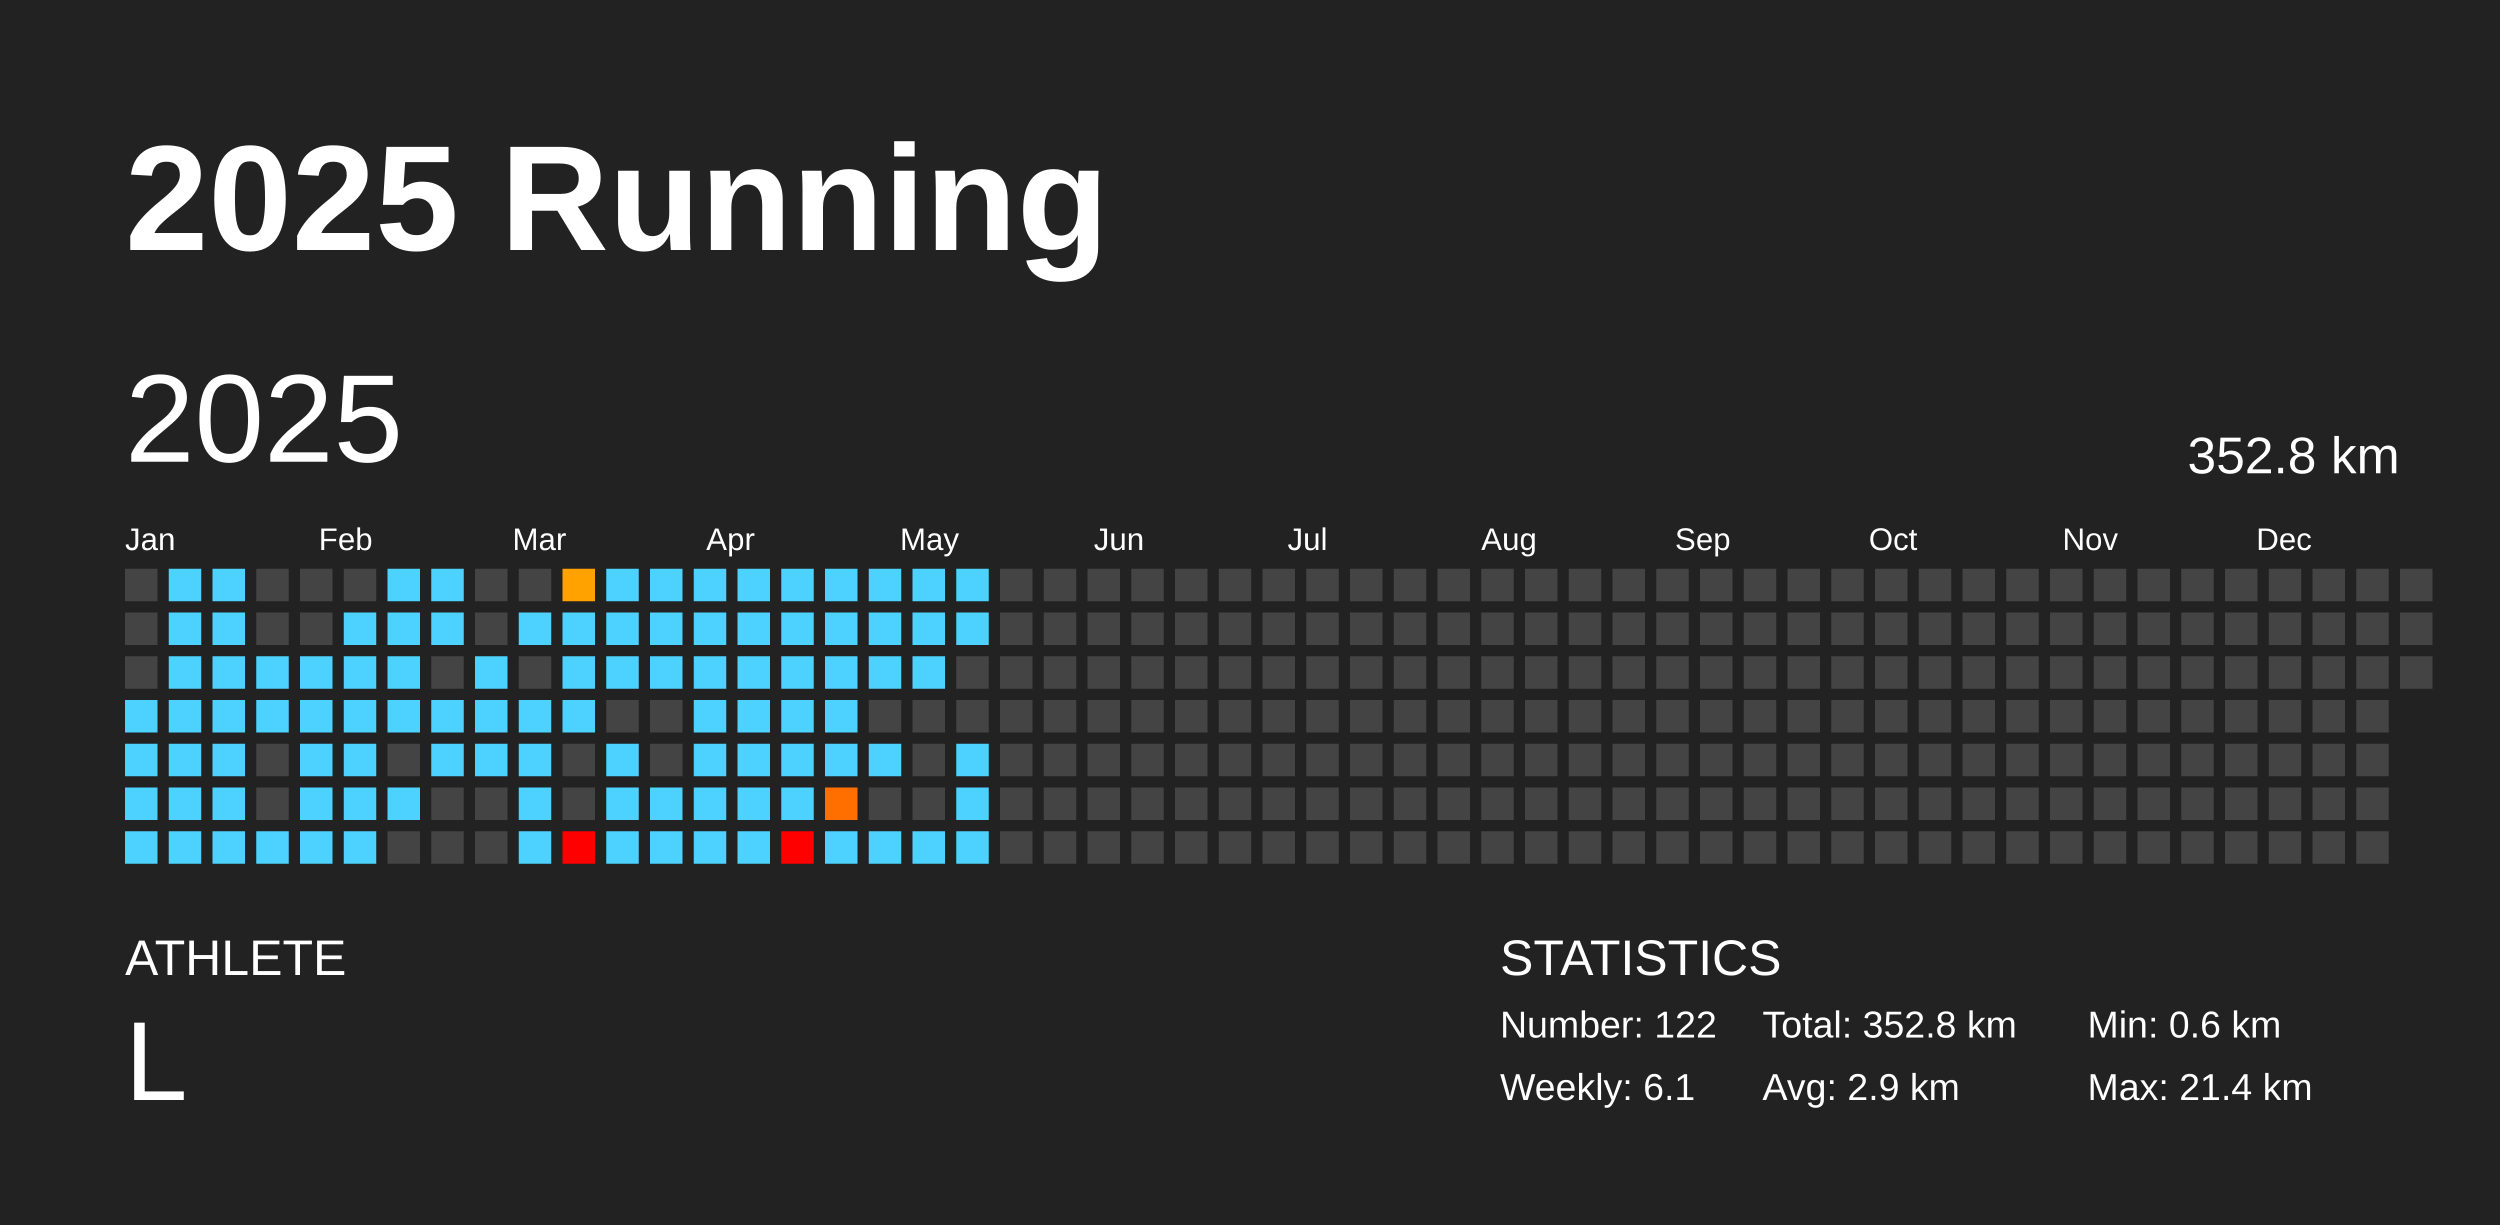
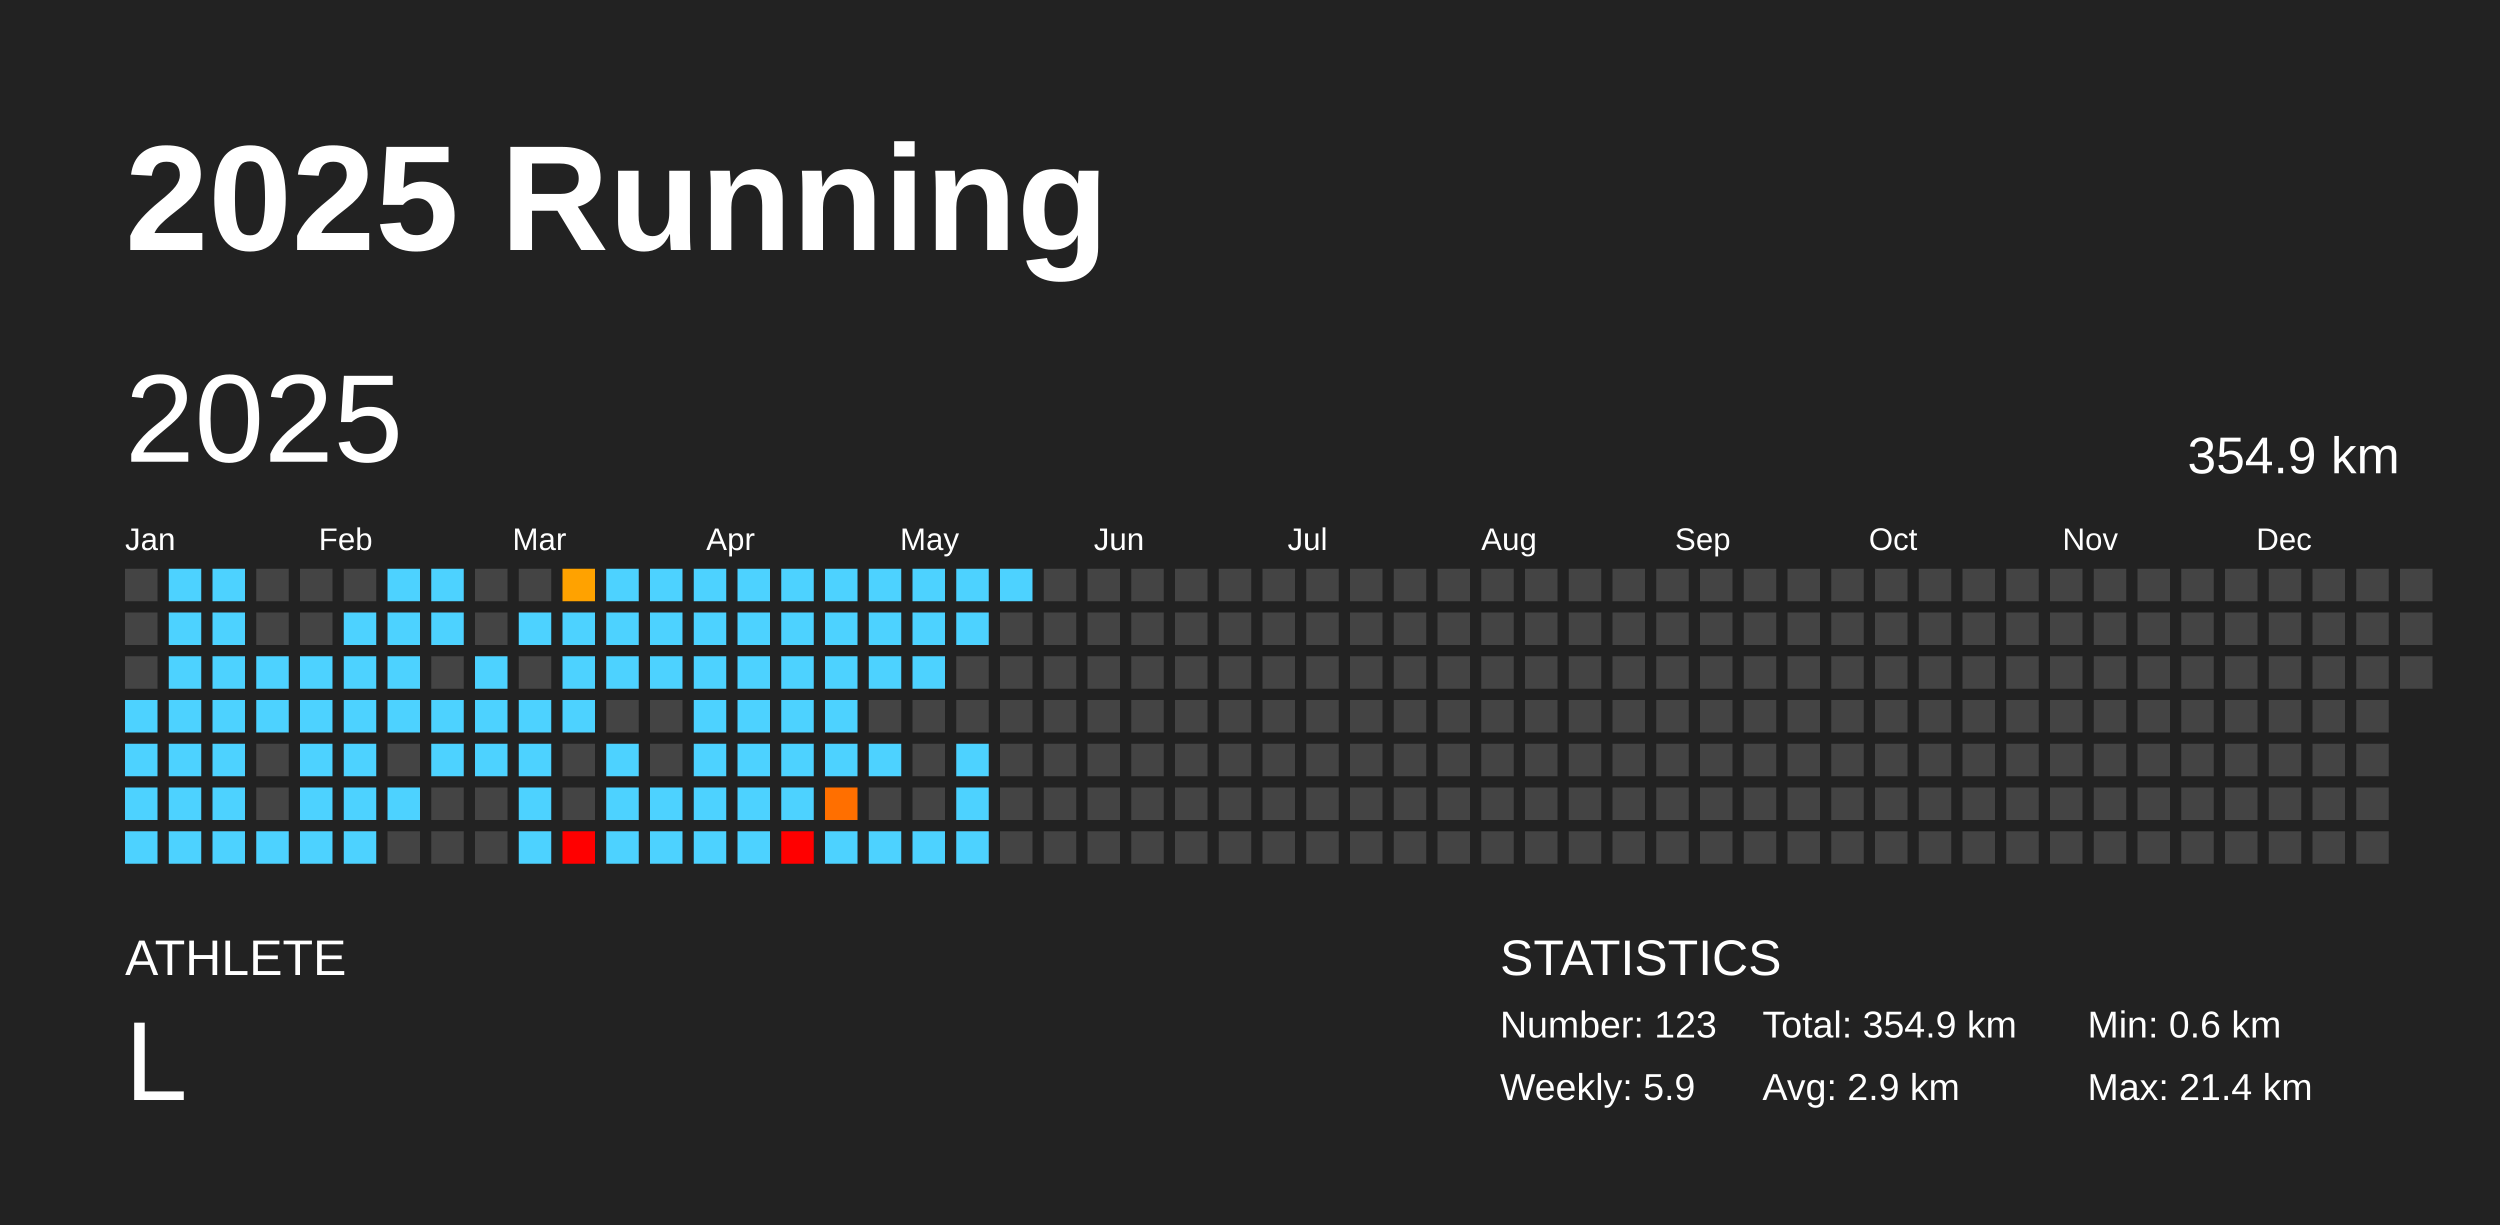
<svg xmlns="http://www.w3.org/2000/svg" baseProfile="full" height="98mm" version="1.1" viewBox="0,0,200,98" width="200mm">
  <defs />
  <rect fill="#222222" height="98" width="200" x="0" y="0" />
  <text fill="#FFFFFF" style="font-size:12px; font-family:Arial; font-weight:bold;" x="10" y="20">2025 Running</text>
  <text fill="#FFFFFF" style="font-size:4px; font-family:Arial" x="10" y="78">ATHLETE</text>
  <text fill="#FFFFFF" style="font-size:9px; font-family:Arial" x="10" y="88">L</text>
  <text fill="#FFFFFF" style="font-size:4px; font-family:Arial" x="120" y="78">STATISTICS</text>
-   <text fill="#FFFFFF" style="font-size:3px; font-family:Arial" x="120" y="83">Number: 122</text>
-   <text fill="#FFFFFF" style="font-size:3px; font-family:Arial" x="120" y="88">Weekly: 6.1</text>
-   <text fill="#FFFFFF" style="font-size:3px; font-family:Arial" x="141" y="83">Total: 352.8 km</text>
+   <text fill="#FFFFFF" style="font-size:3px; font-family:Arial" x="120" y="83">Number: 123</text>
+   <text fill="#FFFFFF" style="font-size:3px; font-family:Arial" x="120" y="88">Weekly: 5.9</text>
+   <text fill="#FFFFFF" style="font-size:3px; font-family:Arial" x="141" y="83">Total: 354.9 km</text>
  <text fill="#FFFFFF" style="font-size:3px; font-family:Arial" x="141" y="88">Avg: 2.9 km</text>
  <text fill="#FFFFFF" style="font-size:3px; font-family:Arial" x="167" y="83">Min: 0.6 km</text>
  <text fill="#FFFFFF" style="font-size:3px; font-family:Arial" x="167" y="88">Max: 21.4 km</text>
  <text dominant-baseline="hanging" fill="#FFFFFF" style="font-size:10.0px; font-family:Arial;" x="10" y="30">2025</text>
-   <text dominant-baseline="hanging" fill="#FFFFFF" style="font-size:4.125px; font-family:Arial;" x="175" y="35">352.8 km</text>
+   <text dominant-baseline="hanging" fill="#FFFFFF" style="font-size:4.125px; font-family:Arial;" x="175" y="35">354.9 km</text>
  <text fill="#FFFFFF" style="font-size:2.5px; font-family:Arial" x="10.0" y="44">Jan</text>
  <text fill="#FFFFFF" style="font-size:2.5px; font-family:Arial" x="25.5" y="44">Feb</text>
  <text fill="#FFFFFF" style="font-size:2.5px; font-family:Arial" x="41.0" y="44">Mar</text>
  <text fill="#FFFFFF" style="font-size:2.5px; font-family:Arial" x="56.5" y="44">Apr</text>
  <text fill="#FFFFFF" style="font-size:2.5px; font-family:Arial" x="72.0" y="44">May</text>
  <text fill="#FFFFFF" style="font-size:2.5px; font-family:Arial" x="87.5" y="44">Jun</text>
  <text fill="#FFFFFF" style="font-size:2.5px; font-family:Arial" x="103.0" y="44">Jul</text>
  <text fill="#FFFFFF" style="font-size:2.5px; font-family:Arial" x="118.5" y="44">Aug</text>
  <text fill="#FFFFFF" style="font-size:2.5px; font-family:Arial" x="134.0" y="44">Sep</text>
  <text fill="#FFFFFF" style="font-size:2.5px; font-family:Arial" x="149.5" y="44">Oct</text>
  <text fill="#FFFFFF" style="font-size:2.5px; font-family:Arial" x="165.0" y="44">Nov</text>
  <text fill="#FFFFFF" style="font-size:2.5px; font-family:Arial" x="180.5" y="44">Dec</text>
  <rect fill="#444444" height="2.6" width="2.6" x="10.0" y="45.5" />
  <rect fill="#444444" height="2.6" width="2.6" x="10.0" y="49.0" />
  <rect fill="#444444" height="2.6" width="2.6" x="10.0" y="52.5" />
  <rect fill="#4dd2ff" height="2.6" width="2.6" x="10.0" y="56.0" />
  <rect fill="#4dd2ff" height="2.6" width="2.6" x="10.0" y="59.5" />
  <rect fill="#4dd2ff" height="2.6" width="2.6" x="10.0" y="63.0" />
  <rect fill="#4dd2ff" height="2.6" width="2.6" x="10.0" y="66.5" />
  <rect fill="#4dd2ff" height="2.6" width="2.6" x="13.5" y="45.5" />
  <rect fill="#4dd2ff" height="2.6" width="2.6" x="13.5" y="49.0" />
  <rect fill="#4dd2ff" height="2.6" width="2.6" x="13.5" y="52.5" />
  <rect fill="#4dd2ff" height="2.6" width="2.6" x="13.5" y="56.0" />
  <rect fill="#4dd2ff" height="2.6" width="2.6" x="13.5" y="59.5" />
  <rect fill="#4dd2ff" height="2.6" width="2.6" x="13.5" y="63.0" />
  <rect fill="#4dd2ff" height="2.6" width="2.6" x="13.5" y="66.5" />
  <rect fill="#4dd2ff" height="2.6" width="2.6" x="17.0" y="45.5" />
  <rect fill="#4dd2ff" height="2.6" width="2.6" x="17.0" y="49.0" />
  <rect fill="#4dd2ff" height="2.6" width="2.6" x="17.0" y="52.5" />
  <rect fill="#4dd2ff" height="2.6" width="2.6" x="17.0" y="56.0" />
  <rect fill="#4dd2ff" height="2.6" width="2.6" x="17.0" y="59.5" />
  <rect fill="#4dd2ff" height="2.6" width="2.6" x="17.0" y="63.0" />
  <rect fill="#4dd2ff" height="2.6" width="2.6" x="17.0" y="66.5" />
  <rect fill="#444444" height="2.6" width="2.6" x="20.5" y="45.5" />
  <rect fill="#444444" height="2.6" width="2.6" x="20.5" y="49.0" />
  <rect fill="#4dd2ff" height="2.6" width="2.6" x="20.5" y="52.5" />
  <rect fill="#4dd2ff" height="2.6" width="2.6" x="20.5" y="56.0" />
  <rect fill="#444444" height="2.6" width="2.6" x="20.5" y="59.5" />
  <rect fill="#444444" height="2.6" width="2.6" x="20.5" y="63.0" />
  <rect fill="#4dd2ff" height="2.6" width="2.6" x="20.5" y="66.5" />
  <rect fill="#444444" height="2.6" width="2.6" x="24.0" y="45.5" />
  <rect fill="#444444" height="2.6" width="2.6" x="24.0" y="49.0" />
  <rect fill="#4dd2ff" height="2.6" width="2.6" x="24.0" y="52.5" />
  <rect fill="#4dd2ff" height="2.6" width="2.6" x="24.0" y="56.0" />
  <rect fill="#4dd2ff" height="2.6" width="2.6" x="24.0" y="59.5" />
  <rect fill="#4dd2ff" height="2.6" width="2.6" x="24.0" y="63.0" />
  <rect fill="#4dd2ff" height="2.6" width="2.6" x="24.0" y="66.5" />
  <rect fill="#444444" height="2.6" width="2.6" x="27.5" y="45.5" />
  <rect fill="#4dd2ff" height="2.6" width="2.6" x="27.5" y="49.0" />
  <rect fill="#4dd2ff" height="2.6" width="2.6" x="27.5" y="52.5" />
  <rect fill="#4dd2ff" height="2.6" width="2.6" x="27.5" y="56.0" />
  <rect fill="#4dd2ff" height="2.6" width="2.6" x="27.5" y="59.5" />
  <rect fill="#4dd2ff" height="2.6" width="2.6" x="27.5" y="63.0" />
  <rect fill="#4dd2ff" height="2.6" width="2.6" x="27.5" y="66.5" />
  <rect fill="#4dd2ff" height="2.6" width="2.6" x="31.0" y="45.5" />
  <rect fill="#4dd2ff" height="2.6" width="2.6" x="31.0" y="49.0" />
  <rect fill="#4dd2ff" height="2.6" width="2.6" x="31.0" y="52.5" />
  <rect fill="#4dd2ff" height="2.6" width="2.6" x="31.0" y="56.0" />
  <rect fill="#444444" height="2.6" width="2.6" x="31.0" y="59.5" />
  <rect fill="#4dd2ff" height="2.6" width="2.6" x="31.0" y="63.0" />
  <rect fill="#444444" height="2.6" width="2.6" x="31.0" y="66.5" />
  <rect fill="#4dd2ff" height="2.6" width="2.6" x="34.5" y="45.5" />
  <rect fill="#4dd2ff" height="2.6" width="2.6" x="34.5" y="49.0" />
  <rect fill="#444444" height="2.6" width="2.6" x="34.5" y="52.5" />
  <rect fill="#4dd2ff" height="2.6" width="2.6" x="34.5" y="56.0" />
  <rect fill="#4dd2ff" height="2.6" width="2.6" x="34.5" y="59.5" />
  <rect fill="#444444" height="2.6" width="2.6" x="34.5" y="63.0" />
  <rect fill="#444444" height="2.6" width="2.6" x="34.5" y="66.5" />
  <rect fill="#444444" height="2.6" width="2.6" x="38.0" y="45.5" />
  <rect fill="#444444" height="2.6" width="2.6" x="38.0" y="49.0" />
  <rect fill="#4dd2ff" height="2.6" width="2.6" x="38.0" y="52.5" />
  <rect fill="#4dd2ff" height="2.6" width="2.6" x="38.0" y="56.0" />
  <rect fill="#4dd2ff" height="2.6" width="2.6" x="38.0" y="59.5" />
  <rect fill="#444444" height="2.6" width="2.6" x="38.0" y="63.0" />
  <rect fill="#444444" height="2.6" width="2.6" x="38.0" y="66.5" />
  <rect fill="#444444" height="2.6" width="2.6" x="41.5" y="45.5" />
  <rect fill="#4dd2ff" height="2.6" width="2.6" x="41.5" y="49.0" />
  <rect fill="#444444" height="2.6" width="2.6" x="41.5" y="52.5" />
  <rect fill="#4dd2ff" height="2.6" width="2.6" x="41.5" y="56.0" />
  <rect fill="#4dd2ff" height="2.6" width="2.6" x="41.5" y="59.5" />
  <rect fill="#4dd2ff" height="2.6" width="2.6" x="41.5" y="63.0" />
  <rect fill="#4dd2ff" height="2.6" width="2.6" x="41.5" y="66.5" />
  <rect fill="#ffa200" height="2.6" width="2.6" x="45.0" y="45.5" />
  <rect fill="#4dd2ff" height="2.6" width="2.6" x="45.0" y="49.0" />
  <rect fill="#4dd2ff" height="2.6" width="2.6" x="45.0" y="52.5" />
  <rect fill="#4dd2ff" height="2.6" width="2.6" x="45.0" y="56.0" />
  <rect fill="#444444" height="2.6" width="2.6" x="45.0" y="59.5" />
  <rect fill="#444444" height="2.6" width="2.6" x="45.0" y="63.0" />
  <rect fill="red" height="2.6" width="2.6" x="45.0" y="66.5" />
  <rect fill="#4dd2ff" height="2.6" width="2.6" x="48.5" y="45.5" />
  <rect fill="#4dd2ff" height="2.6" width="2.6" x="48.5" y="49.0" />
  <rect fill="#4dd2ff" height="2.6" width="2.6" x="48.5" y="52.5" />
  <rect fill="#444444" height="2.6" width="2.6" x="48.5" y="56.0" />
  <rect fill="#4dd2ff" height="2.6" width="2.6" x="48.5" y="59.5" />
  <rect fill="#4dd2ff" height="2.6" width="2.6" x="48.5" y="63.0" />
  <rect fill="#4dd2ff" height="2.6" width="2.6" x="48.5" y="66.5" />
  <rect fill="#4dd2ff" height="2.6" width="2.6" x="52.0" y="45.5" />
  <rect fill="#4dd2ff" height="2.6" width="2.6" x="52.0" y="49.0" />
  <rect fill="#4dd2ff" height="2.6" width="2.6" x="52.0" y="52.5" />
  <rect fill="#444444" height="2.6" width="2.6" x="52.0" y="56.0" />
  <rect fill="#444444" height="2.6" width="2.6" x="52.0" y="59.5" />
  <rect fill="#4dd2ff" height="2.6" width="2.6" x="52.0" y="63.0" />
  <rect fill="#4dd2ff" height="2.6" width="2.6" x="52.0" y="66.5" />
  <rect fill="#4dd2ff" height="2.6" width="2.6" x="55.5" y="45.5" />
  <rect fill="#4dd2ff" height="2.6" width="2.6" x="55.5" y="49.0" />
  <rect fill="#4dd2ff" height="2.6" width="2.6" x="55.5" y="52.5" />
  <rect fill="#4dd2ff" height="2.6" width="2.6" x="55.5" y="56.0" />
  <rect fill="#4dd2ff" height="2.6" width="2.6" x="55.5" y="59.5" />
  <rect fill="#4dd2ff" height="2.6" width="2.6" x="55.5" y="63.0" />
  <rect fill="#4dd2ff" height="2.6" width="2.6" x="55.5" y="66.5" />
  <rect fill="#4dd2ff" height="2.6" width="2.6" x="59.0" y="45.5" />
  <rect fill="#4dd2ff" height="2.6" width="2.6" x="59.0" y="49.0" />
  <rect fill="#4dd2ff" height="2.6" width="2.6" x="59.0" y="52.5" />
  <rect fill="#4dd2ff" height="2.6" width="2.6" x="59.0" y="56.0" />
  <rect fill="#4dd2ff" height="2.6" width="2.6" x="59.0" y="59.5" />
  <rect fill="#4dd2ff" height="2.6" width="2.6" x="59.0" y="63.0" />
  <rect fill="#4dd2ff" height="2.6" width="2.6" x="59.0" y="66.5" />
  <rect fill="#4dd2ff" height="2.6" width="2.6" x="62.5" y="45.5" />
  <rect fill="#4dd2ff" height="2.6" width="2.6" x="62.5" y="49.0" />
  <rect fill="#4dd2ff" height="2.6" width="2.6" x="62.5" y="52.5" />
  <rect fill="#4dd2ff" height="2.6" width="2.6" x="62.5" y="56.0" />
  <rect fill="#4dd2ff" height="2.6" width="2.6" x="62.5" y="59.5" />
  <rect fill="#4dd2ff" height="2.6" width="2.6" x="62.5" y="63.0" />
  <rect fill="red" height="2.6" width="2.6" x="62.5" y="66.5" />
  <rect fill="#4dd2ff" height="2.6" width="2.6" x="66.0" y="45.5" />
  <rect fill="#4dd2ff" height="2.6" width="2.6" x="66.0" y="49.0" />
  <rect fill="#4dd2ff" height="2.6" width="2.6" x="66.0" y="52.5" />
  <rect fill="#4dd2ff" height="2.6" width="2.6" x="66.0" y="56.0" />
  <rect fill="#4dd2ff" height="2.6" width="2.6" x="66.0" y="59.5" />
  <rect fill="#ff6f00" height="2.6" width="2.6" x="66.0" y="63.0" />
  <rect fill="#4dd2ff" height="2.6" width="2.6" x="66.0" y="66.5" />
  <rect fill="#4dd2ff" height="2.6" width="2.6" x="69.5" y="45.5" />
  <rect fill="#4dd2ff" height="2.6" width="2.6" x="69.5" y="49.0" />
  <rect fill="#4dd2ff" height="2.6" width="2.6" x="69.5" y="52.5" />
  <rect fill="#444444" height="2.6" width="2.6" x="69.5" y="56.0" />
  <rect fill="#4dd2ff" height="2.6" width="2.6" x="69.5" y="59.5" />
  <rect fill="#444444" height="2.6" width="2.6" x="69.5" y="63.0" />
  <rect fill="#4dd2ff" height="2.6" width="2.6" x="69.5" y="66.5" />
  <rect fill="#4dd2ff" height="2.6" width="2.6" x="73.0" y="45.5" />
  <rect fill="#4dd2ff" height="2.6" width="2.6" x="73.0" y="49.0" />
  <rect fill="#4dd2ff" height="2.6" width="2.6" x="73.0" y="52.5" />
  <rect fill="#444444" height="2.6" width="2.6" x="73.0" y="56.0" />
  <rect fill="#444444" height="2.6" width="2.6" x="73.0" y="59.5" />
  <rect fill="#444444" height="2.6" width="2.6" x="73.0" y="63.0" />
  <rect fill="#4dd2ff" height="2.6" width="2.6" x="73.0" y="66.5" />
  <rect fill="#4dd2ff" height="2.6" width="2.6" x="76.5" y="45.5" />
  <rect fill="#4dd2ff" height="2.6" width="2.6" x="76.5" y="49.0" />
  <rect fill="#444444" height="2.6" width="2.6" x="76.5" y="52.5" />
  <rect fill="#444444" height="2.6" width="2.6" x="76.5" y="56.0" />
  <rect fill="#4dd2ff" height="2.6" width="2.6" x="76.5" y="59.5" />
  <rect fill="#4dd2ff" height="2.6" width="2.6" x="76.5" y="63.0" />
  <rect fill="#4dd2ff" height="2.6" width="2.6" x="76.5" y="66.5" />
-   <rect fill="#444444" height="2.6" width="2.6" x="80.0" y="45.5" />
+   <rect fill="#4dd2ff" height="2.6" width="2.6" x="80.0" y="45.5" />
  <rect fill="#444444" height="2.6" width="2.6" x="80.0" y="49.0" />
  <rect fill="#444444" height="2.6" width="2.6" x="80.0" y="52.5" />
  <rect fill="#444444" height="2.6" width="2.6" x="80.0" y="56.0" />
  <rect fill="#444444" height="2.6" width="2.6" x="80.0" y="59.5" />
  <rect fill="#444444" height="2.6" width="2.6" x="80.0" y="63.0" />
  <rect fill="#444444" height="2.6" width="2.6" x="80.0" y="66.5" />
  <rect fill="#444444" height="2.6" width="2.6" x="83.5" y="45.5" />
  <rect fill="#444444" height="2.6" width="2.6" x="83.5" y="49.0" />
  <rect fill="#444444" height="2.6" width="2.6" x="83.5" y="52.5" />
  <rect fill="#444444" height="2.6" width="2.6" x="83.5" y="56.0" />
  <rect fill="#444444" height="2.6" width="2.6" x="83.5" y="59.5" />
  <rect fill="#444444" height="2.6" width="2.6" x="83.5" y="63.0" />
  <rect fill="#444444" height="2.6" width="2.6" x="83.5" y="66.5" />
  <rect fill="#444444" height="2.6" width="2.6" x="87.0" y="45.5" />
  <rect fill="#444444" height="2.6" width="2.6" x="87.0" y="49.0" />
  <rect fill="#444444" height="2.6" width="2.6" x="87.0" y="52.5" />
  <rect fill="#444444" height="2.6" width="2.6" x="87.0" y="56.0" />
  <rect fill="#444444" height="2.6" width="2.6" x="87.0" y="59.5" />
  <rect fill="#444444" height="2.6" width="2.6" x="87.0" y="63.0" />
  <rect fill="#444444" height="2.6" width="2.6" x="87.0" y="66.5" />
  <rect fill="#444444" height="2.6" width="2.6" x="90.5" y="45.5" />
  <rect fill="#444444" height="2.6" width="2.6" x="90.5" y="49.0" />
  <rect fill="#444444" height="2.6" width="2.6" x="90.5" y="52.5" />
  <rect fill="#444444" height="2.6" width="2.6" x="90.5" y="56.0" />
  <rect fill="#444444" height="2.6" width="2.6" x="90.5" y="59.5" />
  <rect fill="#444444" height="2.6" width="2.6" x="90.5" y="63.0" />
  <rect fill="#444444" height="2.6" width="2.6" x="90.5" y="66.5" />
  <rect fill="#444444" height="2.6" width="2.6" x="94.0" y="45.5" />
  <rect fill="#444444" height="2.6" width="2.6" x="94.0" y="49.0" />
  <rect fill="#444444" height="2.6" width="2.6" x="94.0" y="52.5" />
  <rect fill="#444444" height="2.6" width="2.6" x="94.0" y="56.0" />
  <rect fill="#444444" height="2.6" width="2.6" x="94.0" y="59.5" />
  <rect fill="#444444" height="2.6" width="2.6" x="94.0" y="63.0" />
  <rect fill="#444444" height="2.6" width="2.6" x="94.0" y="66.5" />
  <rect fill="#444444" height="2.6" width="2.6" x="97.5" y="45.5" />
  <rect fill="#444444" height="2.6" width="2.6" x="97.5" y="49.0" />
  <rect fill="#444444" height="2.6" width="2.6" x="97.5" y="52.5" />
  <rect fill="#444444" height="2.6" width="2.6" x="97.5" y="56.0" />
  <rect fill="#444444" height="2.6" width="2.6" x="97.5" y="59.5" />
  <rect fill="#444444" height="2.6" width="2.6" x="97.5" y="63.0" />
  <rect fill="#444444" height="2.6" width="2.6" x="97.5" y="66.5" />
  <rect fill="#444444" height="2.6" width="2.6" x="101.0" y="45.5" />
  <rect fill="#444444" height="2.6" width="2.6" x="101.0" y="49.0" />
  <rect fill="#444444" height="2.6" width="2.6" x="101.0" y="52.5" />
  <rect fill="#444444" height="2.6" width="2.6" x="101.0" y="56.0" />
  <rect fill="#444444" height="2.6" width="2.6" x="101.0" y="59.5" />
  <rect fill="#444444" height="2.6" width="2.6" x="101.0" y="63.0" />
  <rect fill="#444444" height="2.6" width="2.6" x="101.0" y="66.5" />
  <rect fill="#444444" height="2.6" width="2.6" x="104.5" y="45.5" />
  <rect fill="#444444" height="2.6" width="2.6" x="104.5" y="49.0" />
  <rect fill="#444444" height="2.6" width="2.6" x="104.5" y="52.5" />
  <rect fill="#444444" height="2.6" width="2.6" x="104.5" y="56.0" />
  <rect fill="#444444" height="2.6" width="2.6" x="104.5" y="59.5" />
  <rect fill="#444444" height="2.6" width="2.6" x="104.5" y="63.0" />
  <rect fill="#444444" height="2.6" width="2.6" x="104.5" y="66.5" />
  <rect fill="#444444" height="2.6" width="2.6" x="108.0" y="45.5" />
  <rect fill="#444444" height="2.6" width="2.6" x="108.0" y="49.0" />
  <rect fill="#444444" height="2.6" width="2.6" x="108.0" y="52.5" />
  <rect fill="#444444" height="2.6" width="2.6" x="108.0" y="56.0" />
  <rect fill="#444444" height="2.6" width="2.6" x="108.0" y="59.5" />
  <rect fill="#444444" height="2.6" width="2.6" x="108.0" y="63.0" />
  <rect fill="#444444" height="2.6" width="2.6" x="108.0" y="66.5" />
  <rect fill="#444444" height="2.6" width="2.6" x="111.5" y="45.5" />
  <rect fill="#444444" height="2.6" width="2.6" x="111.5" y="49.0" />
  <rect fill="#444444" height="2.6" width="2.6" x="111.5" y="52.5" />
  <rect fill="#444444" height="2.6" width="2.6" x="111.5" y="56.0" />
  <rect fill="#444444" height="2.6" width="2.6" x="111.5" y="59.5" />
  <rect fill="#444444" height="2.6" width="2.6" x="111.5" y="63.0" />
  <rect fill="#444444" height="2.6" width="2.6" x="111.5" y="66.5" />
  <rect fill="#444444" height="2.6" width="2.6" x="115.0" y="45.5" />
  <rect fill="#444444" height="2.6" width="2.6" x="115.0" y="49.0" />
  <rect fill="#444444" height="2.6" width="2.6" x="115.0" y="52.5" />
  <rect fill="#444444" height="2.6" width="2.6" x="115.0" y="56.0" />
  <rect fill="#444444" height="2.6" width="2.6" x="115.0" y="59.5" />
  <rect fill="#444444" height="2.6" width="2.6" x="115.0" y="63.0" />
  <rect fill="#444444" height="2.6" width="2.6" x="115.0" y="66.5" />
  <rect fill="#444444" height="2.6" width="2.6" x="118.5" y="45.5" />
  <rect fill="#444444" height="2.6" width="2.6" x="118.5" y="49.0" />
  <rect fill="#444444" height="2.6" width="2.6" x="118.5" y="52.5" />
  <rect fill="#444444" height="2.6" width="2.6" x="118.5" y="56.0" />
  <rect fill="#444444" height="2.6" width="2.6" x="118.5" y="59.5" />
  <rect fill="#444444" height="2.6" width="2.6" x="118.5" y="63.0" />
  <rect fill="#444444" height="2.6" width="2.6" x="118.5" y="66.5" />
  <rect fill="#444444" height="2.6" width="2.6" x="122.0" y="45.5" />
  <rect fill="#444444" height="2.6" width="2.6" x="122.0" y="49.0" />
  <rect fill="#444444" height="2.6" width="2.6" x="122.0" y="52.5" />
  <rect fill="#444444" height="2.6" width="2.6" x="122.0" y="56.0" />
  <rect fill="#444444" height="2.6" width="2.6" x="122.0" y="59.5" />
  <rect fill="#444444" height="2.6" width="2.6" x="122.0" y="63.0" />
  <rect fill="#444444" height="2.6" width="2.6" x="122.0" y="66.5" />
  <rect fill="#444444" height="2.6" width="2.6" x="125.5" y="45.5" />
  <rect fill="#444444" height="2.6" width="2.6" x="125.5" y="49.0" />
  <rect fill="#444444" height="2.6" width="2.6" x="125.5" y="52.5" />
  <rect fill="#444444" height="2.6" width="2.6" x="125.5" y="56.0" />
  <rect fill="#444444" height="2.6" width="2.6" x="125.5" y="59.5" />
  <rect fill="#444444" height="2.6" width="2.6" x="125.5" y="63.0" />
  <rect fill="#444444" height="2.6" width="2.6" x="125.5" y="66.5" />
  <rect fill="#444444" height="2.6" width="2.6" x="129.0" y="45.5" />
  <rect fill="#444444" height="2.6" width="2.6" x="129.0" y="49.0" />
  <rect fill="#444444" height="2.6" width="2.6" x="129.0" y="52.5" />
  <rect fill="#444444" height="2.6" width="2.6" x="129.0" y="56.0" />
  <rect fill="#444444" height="2.6" width="2.6" x="129.0" y="59.5" />
  <rect fill="#444444" height="2.6" width="2.6" x="129.0" y="63.0" />
  <rect fill="#444444" height="2.6" width="2.6" x="129.0" y="66.5" />
  <rect fill="#444444" height="2.6" width="2.6" x="132.5" y="45.5" />
  <rect fill="#444444" height="2.6" width="2.6" x="132.5" y="49.0" />
  <rect fill="#444444" height="2.6" width="2.6" x="132.5" y="52.5" />
  <rect fill="#444444" height="2.6" width="2.6" x="132.5" y="56.0" />
  <rect fill="#444444" height="2.6" width="2.6" x="132.5" y="59.5" />
  <rect fill="#444444" height="2.6" width="2.6" x="132.5" y="63.0" />
  <rect fill="#444444" height="2.6" width="2.6" x="132.5" y="66.5" />
  <rect fill="#444444" height="2.6" width="2.6" x="136.0" y="45.5" />
  <rect fill="#444444" height="2.6" width="2.6" x="136.0" y="49.0" />
  <rect fill="#444444" height="2.6" width="2.6" x="136.0" y="52.5" />
  <rect fill="#444444" height="2.6" width="2.6" x="136.0" y="56.0" />
  <rect fill="#444444" height="2.6" width="2.6" x="136.0" y="59.5" />
  <rect fill="#444444" height="2.6" width="2.6" x="136.0" y="63.0" />
  <rect fill="#444444" height="2.6" width="2.6" x="136.0" y="66.5" />
  <rect fill="#444444" height="2.6" width="2.6" x="139.5" y="45.5" />
  <rect fill="#444444" height="2.6" width="2.6" x="139.5" y="49.0" />
  <rect fill="#444444" height="2.6" width="2.6" x="139.5" y="52.5" />
  <rect fill="#444444" height="2.6" width="2.6" x="139.5" y="56.0" />
  <rect fill="#444444" height="2.6" width="2.6" x="139.5" y="59.5" />
  <rect fill="#444444" height="2.6" width="2.6" x="139.5" y="63.0" />
  <rect fill="#444444" height="2.6" width="2.6" x="139.5" y="66.5" />
  <rect fill="#444444" height="2.6" width="2.6" x="143.0" y="45.5" />
  <rect fill="#444444" height="2.6" width="2.6" x="143.0" y="49.0" />
  <rect fill="#444444" height="2.6" width="2.6" x="143.0" y="52.5" />
  <rect fill="#444444" height="2.6" width="2.6" x="143.0" y="56.0" />
  <rect fill="#444444" height="2.6" width="2.6" x="143.0" y="59.5" />
  <rect fill="#444444" height="2.6" width="2.6" x="143.0" y="63.0" />
  <rect fill="#444444" height="2.6" width="2.6" x="143.0" y="66.5" />
  <rect fill="#444444" height="2.6" width="2.6" x="146.5" y="45.5" />
  <rect fill="#444444" height="2.6" width="2.6" x="146.5" y="49.0" />
  <rect fill="#444444" height="2.6" width="2.6" x="146.5" y="52.5" />
  <rect fill="#444444" height="2.6" width="2.6" x="146.5" y="56.0" />
  <rect fill="#444444" height="2.6" width="2.6" x="146.5" y="59.5" />
  <rect fill="#444444" height="2.6" width="2.6" x="146.5" y="63.0" />
  <rect fill="#444444" height="2.6" width="2.6" x="146.5" y="66.5" />
  <rect fill="#444444" height="2.6" width="2.6" x="150.0" y="45.5" />
  <rect fill="#444444" height="2.6" width="2.6" x="150.0" y="49.0" />
  <rect fill="#444444" height="2.6" width="2.6" x="150.0" y="52.5" />
  <rect fill="#444444" height="2.6" width="2.6" x="150.0" y="56.0" />
  <rect fill="#444444" height="2.6" width="2.6" x="150.0" y="59.5" />
  <rect fill="#444444" height="2.6" width="2.6" x="150.0" y="63.0" />
  <rect fill="#444444" height="2.6" width="2.6" x="150.0" y="66.5" />
  <rect fill="#444444" height="2.6" width="2.6" x="153.5" y="45.5" />
  <rect fill="#444444" height="2.6" width="2.6" x="153.5" y="49.0" />
  <rect fill="#444444" height="2.6" width="2.6" x="153.5" y="52.5" />
  <rect fill="#444444" height="2.6" width="2.6" x="153.5" y="56.0" />
  <rect fill="#444444" height="2.6" width="2.6" x="153.5" y="59.5" />
  <rect fill="#444444" height="2.6" width="2.6" x="153.5" y="63.0" />
  <rect fill="#444444" height="2.6" width="2.6" x="153.5" y="66.5" />
  <rect fill="#444444" height="2.6" width="2.6" x="157.0" y="45.5" />
  <rect fill="#444444" height="2.6" width="2.6" x="157.0" y="49.0" />
  <rect fill="#444444" height="2.6" width="2.6" x="157.0" y="52.5" />
  <rect fill="#444444" height="2.6" width="2.6" x="157.0" y="56.0" />
  <rect fill="#444444" height="2.6" width="2.6" x="157.0" y="59.5" />
  <rect fill="#444444" height="2.6" width="2.6" x="157.0" y="63.0" />
  <rect fill="#444444" height="2.6" width="2.6" x="157.0" y="66.5" />
  <rect fill="#444444" height="2.6" width="2.6" x="160.5" y="45.5" />
  <rect fill="#444444" height="2.6" width="2.6" x="160.5" y="49.0" />
  <rect fill="#444444" height="2.6" width="2.6" x="160.5" y="52.5" />
  <rect fill="#444444" height="2.6" width="2.6" x="160.5" y="56.0" />
  <rect fill="#444444" height="2.6" width="2.6" x="160.5" y="59.5" />
  <rect fill="#444444" height="2.6" width="2.6" x="160.5" y="63.0" />
  <rect fill="#444444" height="2.6" width="2.6" x="160.5" y="66.5" />
  <rect fill="#444444" height="2.6" width="2.6" x="164.0" y="45.5" />
  <rect fill="#444444" height="2.6" width="2.6" x="164.0" y="49.0" />
  <rect fill="#444444" height="2.6" width="2.6" x="164.0" y="52.5" />
  <rect fill="#444444" height="2.6" width="2.6" x="164.0" y="56.0" />
  <rect fill="#444444" height="2.6" width="2.6" x="164.0" y="59.5" />
  <rect fill="#444444" height="2.6" width="2.6" x="164.0" y="63.0" />
  <rect fill="#444444" height="2.6" width="2.6" x="164.0" y="66.5" />
  <rect fill="#444444" height="2.6" width="2.6" x="167.5" y="45.5" />
  <rect fill="#444444" height="2.6" width="2.6" x="167.5" y="49.0" />
  <rect fill="#444444" height="2.6" width="2.6" x="167.5" y="52.5" />
  <rect fill="#444444" height="2.6" width="2.6" x="167.5" y="56.0" />
  <rect fill="#444444" height="2.6" width="2.6" x="167.5" y="59.5" />
  <rect fill="#444444" height="2.6" width="2.6" x="167.5" y="63.0" />
  <rect fill="#444444" height="2.6" width="2.6" x="167.5" y="66.5" />
  <rect fill="#444444" height="2.6" width="2.6" x="171.0" y="45.5" />
  <rect fill="#444444" height="2.6" width="2.6" x="171.0" y="49.0" />
  <rect fill="#444444" height="2.6" width="2.6" x="171.0" y="52.5" />
  <rect fill="#444444" height="2.6" width="2.6" x="171.0" y="56.0" />
  <rect fill="#444444" height="2.6" width="2.6" x="171.0" y="59.5" />
  <rect fill="#444444" height="2.6" width="2.6" x="171.0" y="63.0" />
  <rect fill="#444444" height="2.6" width="2.6" x="171.0" y="66.5" />
  <rect fill="#444444" height="2.6" width="2.6" x="174.5" y="45.5" />
  <rect fill="#444444" height="2.6" width="2.6" x="174.5" y="49.0" />
  <rect fill="#444444" height="2.6" width="2.6" x="174.5" y="52.5" />
  <rect fill="#444444" height="2.6" width="2.6" x="174.5" y="56.0" />
  <rect fill="#444444" height="2.6" width="2.6" x="174.5" y="59.5" />
  <rect fill="#444444" height="2.6" width="2.6" x="174.5" y="63.0" />
  <rect fill="#444444" height="2.6" width="2.6" x="174.5" y="66.5" />
  <rect fill="#444444" height="2.6" width="2.6" x="178.0" y="45.5" />
  <rect fill="#444444" height="2.6" width="2.6" x="178.0" y="49.0" />
  <rect fill="#444444" height="2.6" width="2.6" x="178.0" y="52.5" />
  <rect fill="#444444" height="2.6" width="2.6" x="178.0" y="56.0" />
  <rect fill="#444444" height="2.6" width="2.6" x="178.0" y="59.5" />
  <rect fill="#444444" height="2.6" width="2.6" x="178.0" y="63.0" />
  <rect fill="#444444" height="2.6" width="2.6" x="178.0" y="66.5" />
  <rect fill="#444444" height="2.6" width="2.6" x="181.5" y="45.5" />
  <rect fill="#444444" height="2.6" width="2.6" x="181.5" y="49.0" />
  <rect fill="#444444" height="2.6" width="2.6" x="181.5" y="52.5" />
  <rect fill="#444444" height="2.6" width="2.6" x="181.5" y="56.0" />
  <rect fill="#444444" height="2.6" width="2.6" x="181.5" y="59.5" />
  <rect fill="#444444" height="2.6" width="2.6" x="181.5" y="63.0" />
  <rect fill="#444444" height="2.6" width="2.6" x="181.5" y="66.5" />
  <rect fill="#444444" height="2.6" width="2.6" x="185.0" y="45.5" />
  <rect fill="#444444" height="2.6" width="2.6" x="185.0" y="49.0" />
  <rect fill="#444444" height="2.6" width="2.6" x="185.0" y="52.5" />
  <rect fill="#444444" height="2.6" width="2.6" x="185.0" y="56.0" />
  <rect fill="#444444" height="2.6" width="2.6" x="185.0" y="59.5" />
  <rect fill="#444444" height="2.6" width="2.6" x="185.0" y="63.0" />
  <rect fill="#444444" height="2.6" width="2.6" x="185.0" y="66.5" />
  <rect fill="#444444" height="2.6" width="2.6" x="188.5" y="45.5" />
  <rect fill="#444444" height="2.6" width="2.6" x="188.5" y="49.0" />
  <rect fill="#444444" height="2.6" width="2.6" x="188.5" y="52.5" />
  <rect fill="#444444" height="2.6" width="2.6" x="188.5" y="56.0" />
  <rect fill="#444444" height="2.6" width="2.6" x="188.5" y="59.5" />
  <rect fill="#444444" height="2.6" width="2.6" x="188.5" y="63.0" />
  <rect fill="#444444" height="2.6" width="2.6" x="188.5" y="66.5" />
  <rect fill="#444444" height="2.6" width="2.6" x="192.0" y="45.5" />
  <rect fill="#444444" height="2.6" width="2.6" x="192.0" y="49.0" />
  <rect fill="#444444" height="2.6" width="2.6" x="192.0" y="52.5" />
</svg>
